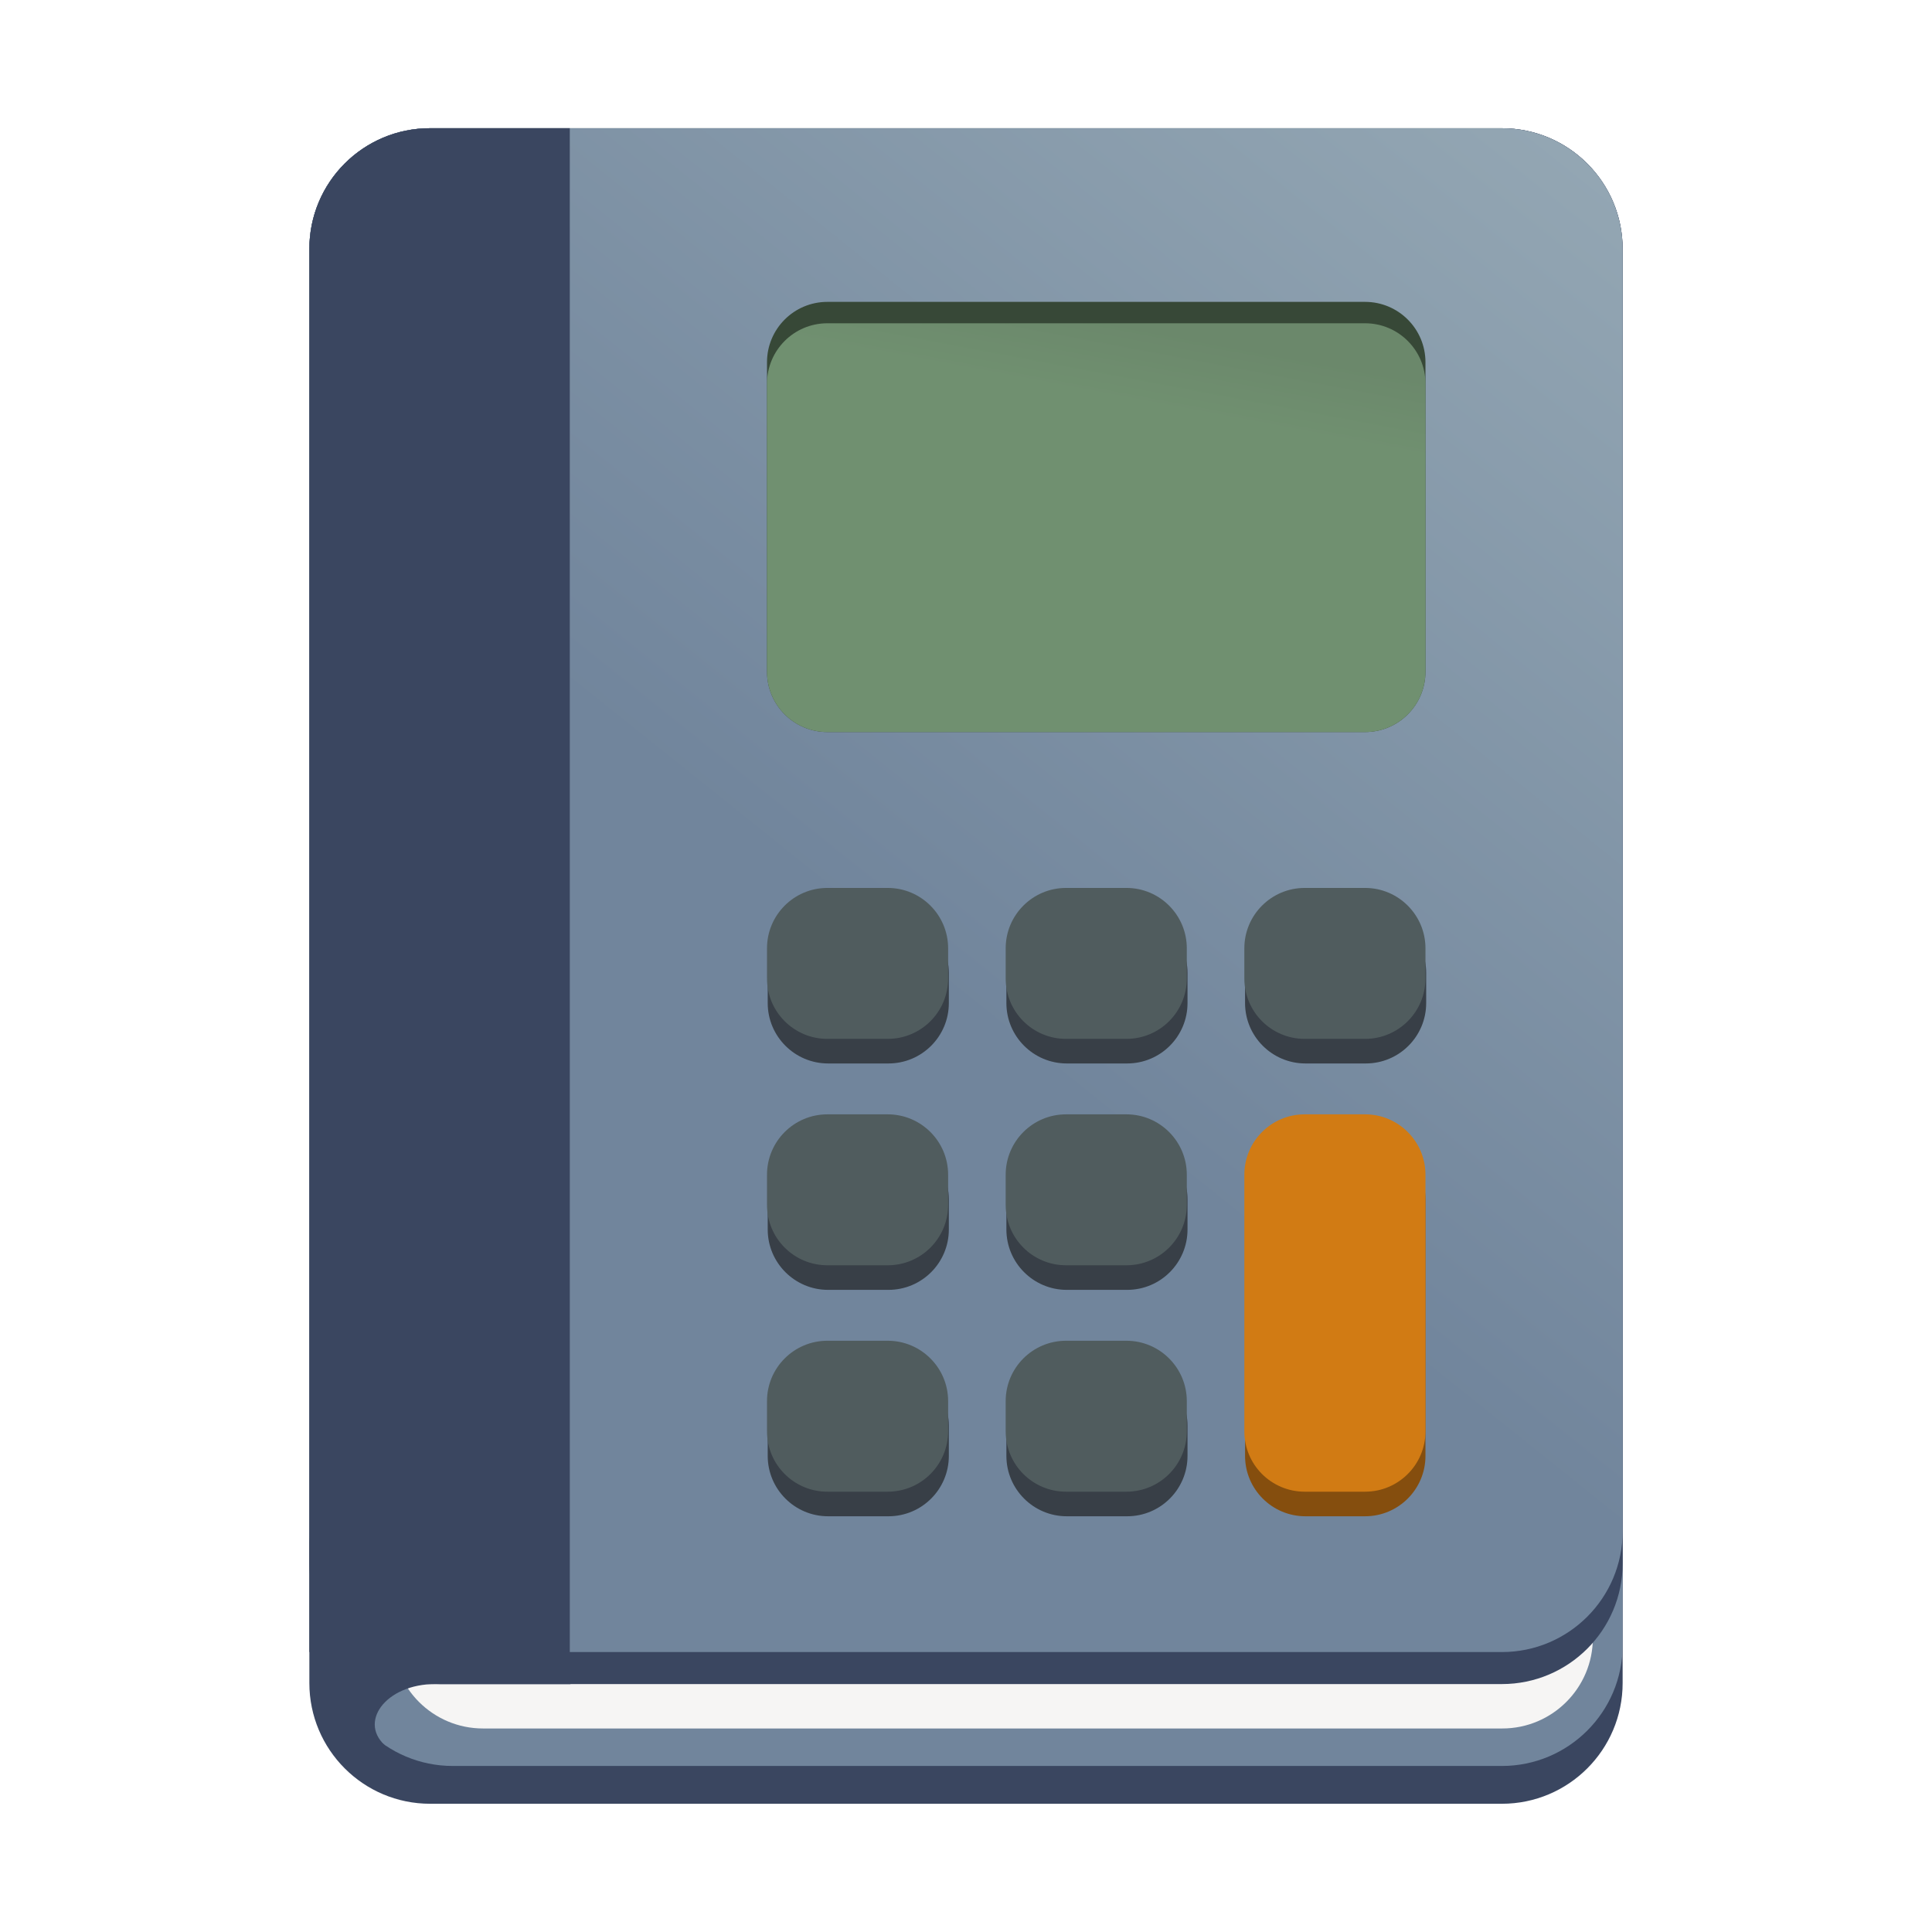
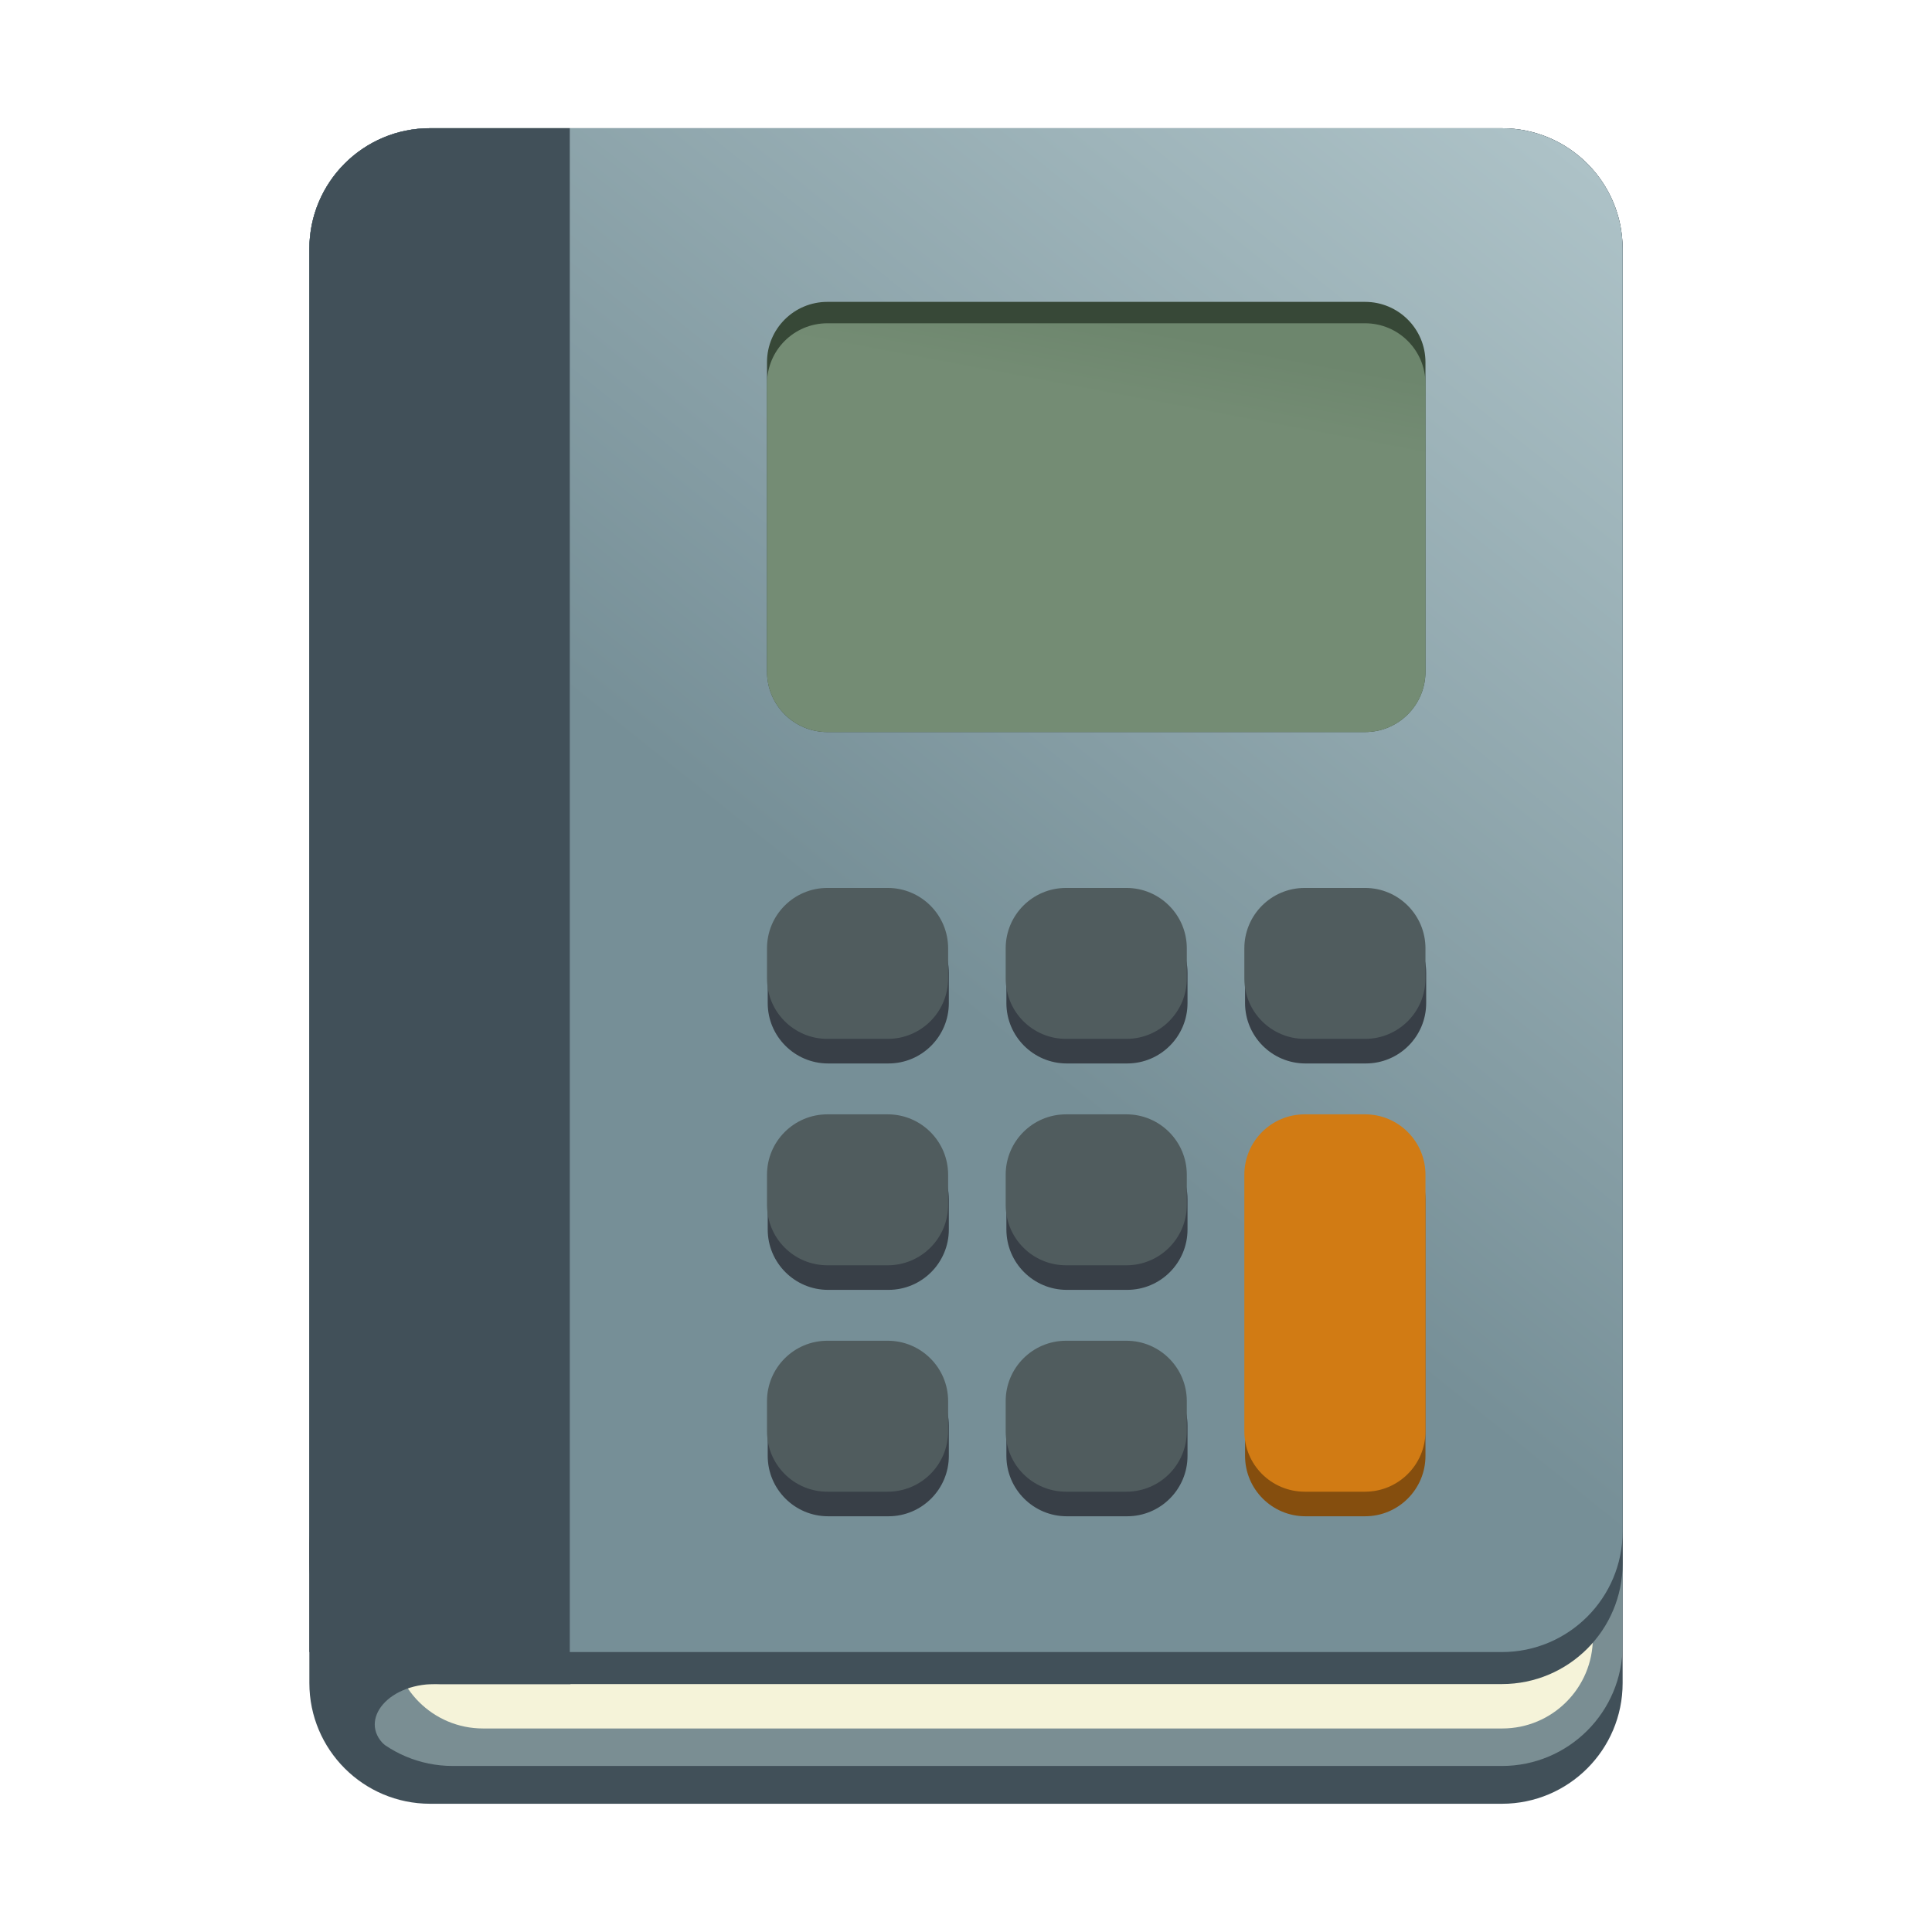
<svg xmlns="http://www.w3.org/2000/svg" height="128px" viewBox="0 0 128 128" width="128px">
  <linearGradient id="a" gradientUnits="userSpaceOnUse" x1="60.495" x2="104.005" y1="64.349" y2="10">
-     <stop offset="0" stop-color="#71859c" />
-     <stop offset="1" stop-color="#93a6b3" />
+     <stop offset="0" stop-color="#768f97" />
+     <stop offset="1" stop-color="#adc2c7" />
  </linearGradient>
  <linearGradient id="b" gradientUnits="userSpaceOnUse" x1="80.959" x2="80.026" y1="22.654" y2="27.612">
-     <stop offset="0" stop-color="#6b886b" />
-     <stop offset="1" stop-color="#709070" />
+     <stop offset="0" stop-color="#6d866d" />
+     <stop offset="1" stop-color="#748c74" />
  </linearGradient>
-   <path d="m 28.496 8.496 h 71.008 c 4.418 0 8 3.582 8 8 v 95.008 c 0 4.418 -3.582 8 -8 8 h -71.008 c -4.418 0 -8 -3.582 -8 -8 v -95.008 c 0 -4.418 3.582 -8 8 -8 z m 0 0" fill="#3a4660" />
-   <path d="m 30 10 h 69.504 c 4.418 0 8 3.582 8 8 v 91 c 0 4.418 -3.582 8 -8 8 h -69.504 c -4.418 0 -8 -3.582 -8 -8 v -91 c 0 -4.418 3.582 -8 8 -8 z m 0 0" fill="#71859c" />
-   <path d="m 32 26 h 67.531 c 3.312 0 6 2.688 6 6 v 76.516 c 0 3.312 -2.688 6 -6 6 h -67.531 c -3.312 0 -6 -2.688 -6 -6 v -76.516 c 0 -3.312 2.688 -6 6 -6 z m 0 0" fill="#f6f5f4" />
-   <path d="m 28.496 8.496 h 71.008 c 4.418 0 8 3.582 8 8 v 87.078 c 0 4.418 -3.582 8 -8 8 h -71.008 c -4.418 0 -8 -3.582 -8 -8 v -87.078 c 0 -4.418 3.582 -8 8 -8 z m 0 0" fill="#3a4660" />
+   <path d="m 28.496 8.496 h 71.008 c 4.418 0 8 3.582 8 8 v 95.008 c 0 4.418 -3.582 8 -8 8 h -71.008 c -4.418 0 -8 -3.582 -8 -8 v -95.008 c 0 -4.418 3.582 -8 8 -8 z m 0 0" fill="#415059" />
+   <path d="m 30 10 h 69.504 c 4.418 0 8 3.582 8 8 v 91 c 0 4.418 -3.582 8 -8 8 h -69.504 c -4.418 0 -8 -3.582 -8 -8 v -91 c 0 -4.418 3.582 -8 8 -8 z m 0 0" fill="#7a8e93" />
+   <path d="m 32 26 h 67.531 c 3.312 0 6 2.688 6 6 v 76.516 c 0 3.312 -2.688 6 -6 6 h -67.531 c -3.312 0 -6 -2.688 -6 -6 v -76.516 c 0 -3.312 2.688 -6 6 -6 z m 0 0" fill="#f5f3d9" />
+   <path d="m 28.496 8.496 h 71.008 c 4.418 0 8 3.582 8 8 v 87.078 c 0 4.418 -3.582 8 -8 8 h -71.008 c -4.418 0 -8 -3.582 -8 -8 v -87.078 c 0 -4.418 3.582 -8 8 -8 z m 0 0" fill="#415059" />
  <path d="m 28.496 8.496 h 71.008 c 4.418 0 8 3.582 8 8 v 84.957 c 0 4.418 -3.582 8 -8 8 h -71.008 c -4.418 0 -8 -3.582 -8 -8 v -84.957 c 0 -4.418 3.582 -8 8 -8 z m 0 0" fill="url(#a)" />
-   <path d="m 28.496 8.492 c -4.434 0 -8 3.57 -8 8 v 92.961 h 0.66 l 1.641 6.141 l 2.676 0.012 c -1.75 -1.633 0.254 -4.203 3.715 -4.027 h 8.609 l -0.047 -2.125 v -100.961 z m 0 0" fill="#3a4660" />
+   <path d="m 28.496 8.492 c -4.434 0 -8 3.57 -8 8 v 92.961 h 0.66 l 1.641 6.141 l 2.676 0.012 c -1.75 -1.633 0.254 -4.203 3.715 -4.027 h 8.609 l -0.047 -2.125 v -100.961 z m 0 0" fill="#415059" />
  <path d="m 54.816 20 h 35.625 c 2.207 0 4 1.789 4 4 v 20.5 c 0 2.211 -1.793 4 -4 4 h -35.625 c -2.211 0 -4 -1.789 -4 -4 v -20.5 c 0 -2.211 1.789 -4 4 -4 z m 0 0" fill="#374837" />
  <path d="m 54.816 21.418 h 35.625 c 2.207 0 4 1.789 4 4 v 19.082 c 0 2.211 -1.793 4 -4 4 h -35.625 c -2.211 0 -4 -1.789 -4 -4 v -19.082 c 0 -2.211 1.789 -4 4 -4 z m 0 0" fill="url(#b)" />
  <path d="m 70.676 60.457 h 4 c 2.211 0 4 1.789 4 4 v 2 c 0 2.207 -1.789 4 -4 4 h -4 c -2.207 0 -4 -1.793 -4 -4 v -2 c 0 -2.211 1.793 -4 4 -4 z m 0 0" fill="#383f47" />
  <path d="m 70.629 58.828 h 4 c 2.207 0 4 1.793 4 4 v 2 c 0 2.211 -1.793 4 -4 4 h -4 c -2.211 0 -4 -1.789 -4 -4 v -2 c 0 -2.207 1.789 -4 4 -4 z m 0 0" fill="#505c5e" />
  <path d="m 86.488 60.457 h 4 c 2.211 0 4 1.789 4 4 v 2 c 0 2.207 -1.789 4 -4 4 h -4 c -2.207 0 -4 -1.793 -4 -4 v -2 c 0 -2.211 1.793 -4 4 -4 z m 0 0" fill="#383f47" />
  <path d="m 86.441 58.828 h 4 c 2.207 0 4 1.793 4 4 v 2 c 0 2.211 -1.793 4 -4 4 h -4 c -2.211 0 -4 -1.789 -4 -4 v -2 c 0 -2.207 1.789 -4 4 -4 z m 0 0" fill="#505c5e" />
  <path d="m 54.863 60.457 h 4 c 2.211 0 4 1.789 4 4 v 2 c 0 2.207 -1.789 4 -4 4 h -4 c -2.207 0 -4 -1.793 -4 -4 v -2 c 0 -2.211 1.793 -4 4 -4 z m 0 0" fill="#383f47" />
  <path d="m 54.816 58.828 h 4 c 2.207 0 4 1.793 4 4 v 2 c 0 2.211 -1.793 4 -4 4 h -4 c -2.211 0 -4 -1.789 -4 -4 v -2 c 0 -2.207 1.789 -4 4 -4 z m 0 0" fill="#505c5e" />
  <path d="m 54.863 75.457 h 4 c 2.211 0 4 1.789 4 4 v 2 c 0 2.207 -1.789 4 -4 4 h -4 c -2.207 0 -4 -1.793 -4 -4 v -2 c 0 -2.211 1.793 -4 4 -4 z m 0 0" fill="#383f47" />
  <path d="m 54.816 73.828 h 4 c 2.207 0 4 1.793 4 4 v 2 c 0 2.211 -1.793 4 -4 4 h -4 c -2.211 0 -4 -1.789 -4 -4 v -2 c 0 -2.207 1.789 -4 4 -4 z m 0 0" fill="#505c5e" />
  <path d="m 70.676 75.457 h 4 c 2.211 0 4 1.789 4 4 v 2 c 0 2.207 -1.789 4 -4 4 h -4 c -2.207 0 -4 -1.793 -4 -4 v -2 c 0 -2.211 1.793 -4 4 -4 z m 0 0" fill="#383f47" />
  <path d="m 70.629 73.828 h 4 c 2.207 0 4 1.793 4 4 v 2 c 0 2.211 -1.793 4 -4 4 h -4 c -2.211 0 -4 -1.789 -4 -4 v -2 c 0 -2.207 1.789 -4 4 -4 z m 0 0" fill="#505c5e" />
  <path d="m 86.488 75.457 h 3.953 c 2.207 0 4 1.789 4 4 v 17 c 0 2.207 -1.793 4 -4 4 h -3.953 c -2.207 0 -4 -1.793 -4 -4 v -17 c 0 -2.211 1.793 -4 4 -4 z m 0 0" fill="#854e0e" />
  <path d="m 86.441 73.828 h 4 c 2.207 0 4 1.793 4 4 v 17 c 0 2.211 -1.793 4 -4 4 h -4 c -2.211 0 -4 -1.789 -4 -4 v -17 c 0 -2.207 1.789 -4 4 -4 z m 0 0" fill="#d17b14" />
  <path d="m 54.863 90.457 h 4 c 2.211 0 4 1.789 4 4 v 2 c 0 2.207 -1.789 4 -4 4 h -4 c -2.207 0 -4 -1.793 -4 -4 v -2 c 0 -2.211 1.793 -4 4 -4 z m 0 0" fill="#383f47" />
  <path d="m 54.816 88.828 h 4 c 2.207 0 4 1.793 4 4 v 2 c 0 2.211 -1.793 4 -4 4 h -4 c -2.211 0 -4 -1.789 -4 -4 v -2 c 0 -2.207 1.789 -4 4 -4 z m 0 0" fill="#505c5e" />
  <path d="m 70.676 90.457 h 4 c 2.211 0 4 1.789 4 4 v 2 c 0 2.207 -1.789 4 -4 4 h -4 c -2.207 0 -4 -1.793 -4 -4 v -2 c 0 -2.211 1.793 -4 4 -4 z m 0 0" fill="#383f47" />
  <path d="m 70.629 88.828 h 4 c 2.207 0 4 1.793 4 4 v 2 c 0 2.211 -1.793 4 -4 4 h -4 c -2.211 0 -4 -1.789 -4 -4 v -2 c 0 -2.207 1.789 -4 4 -4 z m 0 0" fill="#505c5e" />
</svg>
